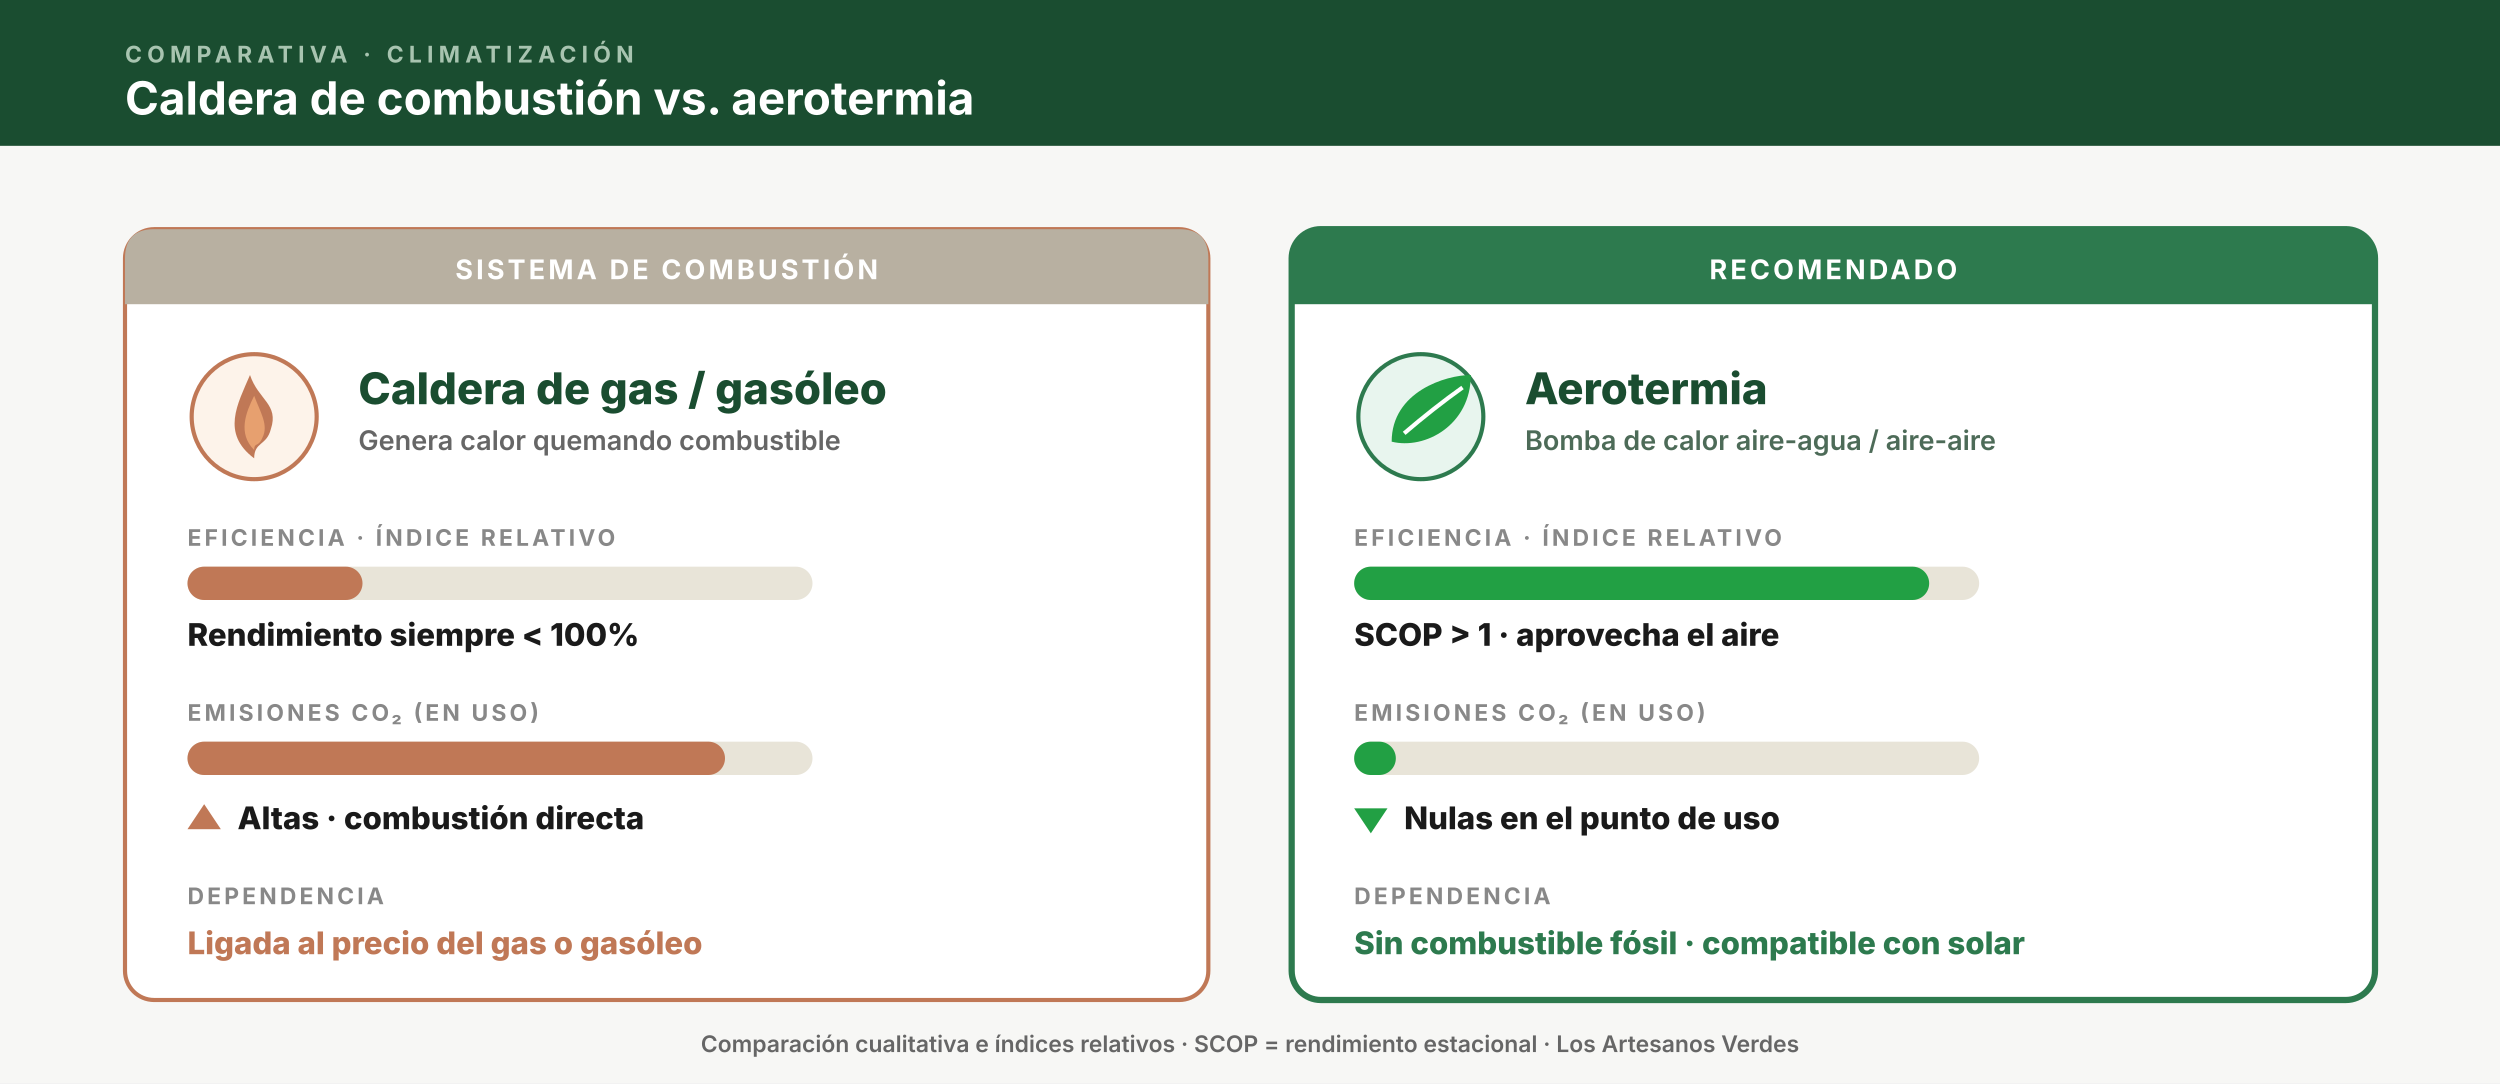
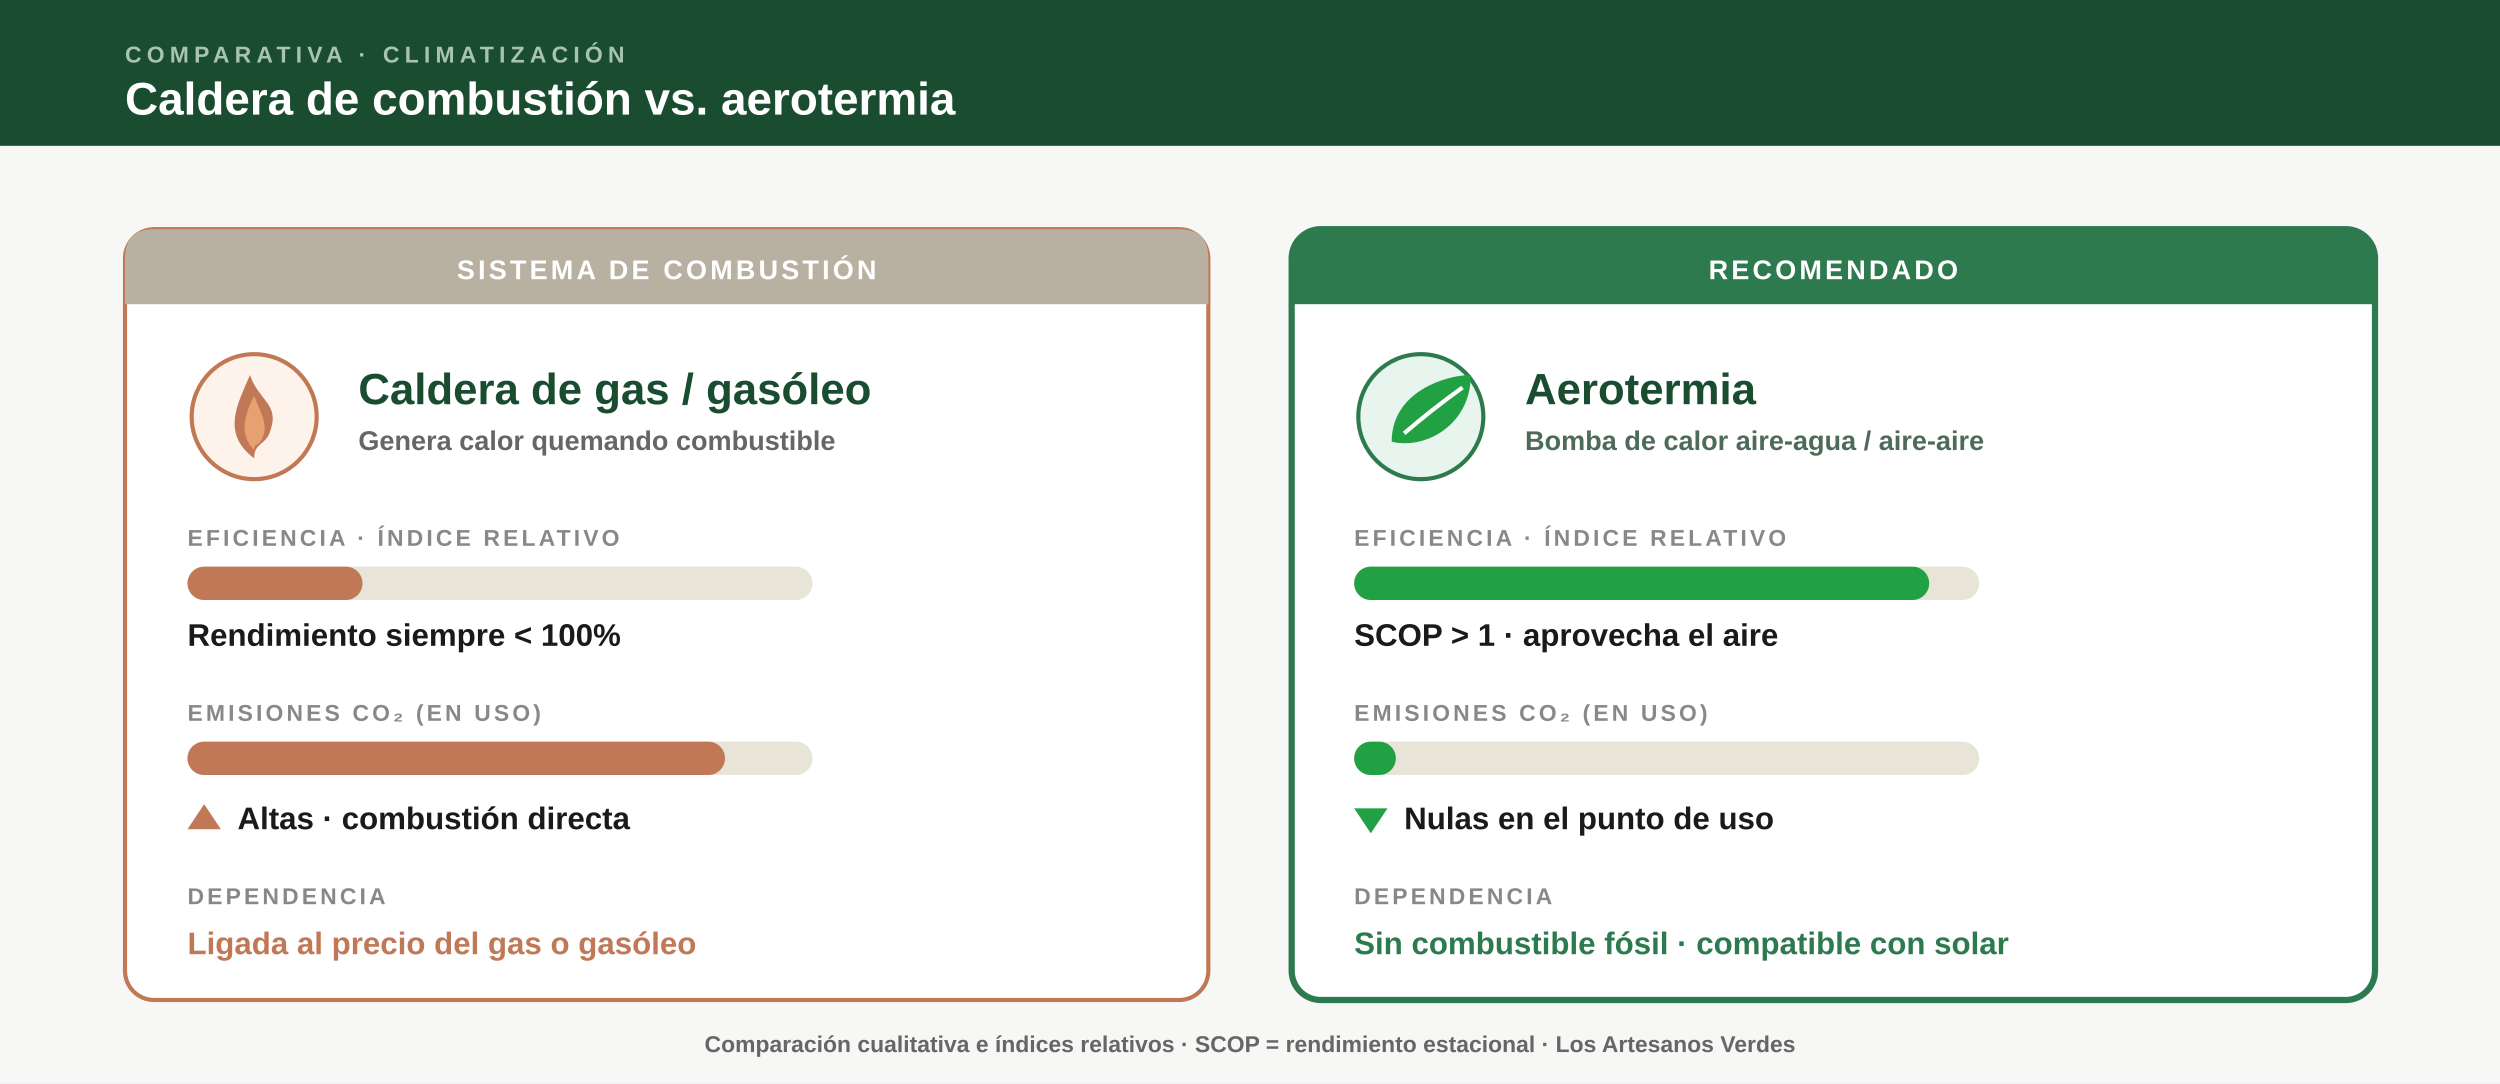
- <svg xmlns="http://www.w3.org/2000/svg" viewBox="0 0 1200 520" width="100%" preserveAspectRatio="xMidYMid meet" role="img" aria-labelledby="ac-title ac-desc" font-family="Manrope, -apple-system, sans-serif">
+ <svg xmlns="http://www.w3.org/2000/svg" viewBox="0 0 1200 520" width="100%" preserveAspectRatio="xMidYMid meet" role="img" aria-labelledby="ac-title ac-desc" font-family="'Source Sans 3', -apple-system, 'Segoe UI', Arial, sans-serif">
  <rect width="1200" height="520" fill="#f7f7f5" />
  <rect x="0" y="0" width="1200" height="70" fill="#1a4d30" />
  <text x="60" y="30" fill="#a8c4b0" font-size="11" font-weight="700" letter-spacing="2.5">COMPARATIVA · CLIMATIZACIÓN</text>
  <text x="60" y="55" fill="#ffffff" font-size="22" font-weight="700">Caldera de combustión vs. aerotermia</text>
  <g>
    <rect x="60" y="110" width="520" height="370" rx="14" fill="#ffffff" stroke="#c07856" stroke-width="2" />
    <path d="M 60 146 L 60 124 Q 60 110 74 110 L 566 110 Q 580 110 580 124 L 580 146 Z" fill="#b8b0a1" />
    <text x="320" y="134" fill="#ffffff" font-size="13" font-weight="700" letter-spacing="1.5" text-anchor="middle">SISTEMA DE COMBUSTIÓN</text>
    <circle cx="122" cy="200" r="30" fill="#fdf3ea" stroke="#c07856" stroke-width="2" />
    <g transform="translate(122, 200)">
      <path d="M 0 20 C -16 8 -8 -6 -2 -20 C 2 -8 12 -6 8 6 C 6 14 0 12 0 20 Z" fill="#c07856" />
      <path d="M 0 16 C -8 8 -4 -2 0 -10 C 3 -2 7 4 4 10 C 2 15 0 12 0 16 Z" fill="#e7a06f" />
    </g>
    <text x="172" y="194" fill="#1a4d30" font-size="21" font-weight="800">Caldera de gas / gasóleo</text>
    <text x="172" y="216" fill="#666" font-size="13" font-weight="600">Genera calor quemando combustible</text>
    <text x="90" y="262" fill="#888" font-size="11" font-weight="700" letter-spacing="1.5">EFICIENCIA · ÍNDICE RELATIVO</text>
    <rect x="90" y="272" width="300" height="16" rx="8" fill="#e8e4d8" />
    <rect x="90" y="272" width="84" height="16" rx="8" fill="#c07856" />
    <text x="90" y="310" fill="#1a1a1a" font-size="15" font-weight="800">Rendimiento siempre &lt; 100%</text>
    <text x="90" y="346" fill="#888" font-size="11" font-weight="700" letter-spacing="1.5">EMISIONES CO₂ (EN USO)</text>
    <rect x="90" y="356" width="300" height="16" rx="8" fill="#e8e4d8" />
    <rect x="90" y="356" width="258" height="16" rx="8" fill="#c07856" />
    <path d="M 90 398 L 98 386 L 106 398 Z" fill="#c07856" />
    <text x="114" y="398" fill="#1a1a1a" font-size="15" font-weight="800">Altas · combustión directa</text>
    <text x="90" y="434" fill="#888" font-size="11" font-weight="700" letter-spacing="1.5">DEPENDENCIA</text>
    <text x="90" y="458" fill="#c07856" font-size="15" font-weight="800">Ligada al precio del gas o gasóleo</text>
  </g>
  <g>
    <rect x="620" y="110" width="520" height="370" rx="14" fill="#ffffff" stroke="#2d7a4e" stroke-width="3" />
    <path d="M 620 146 L 620 124 Q 620 110 634 110 L 1126 110 Q 1140 110 1140 124 L 1140 146 Z" fill="#2d7a4e" />
    <text x="880" y="134" fill="#ffffff" font-size="13" font-weight="700" letter-spacing="1.5" text-anchor="middle">RECOMENDADO</text>
    <circle cx="682" cy="200" r="30" fill="#e8f5ee" stroke="#2d7a4e" stroke-width="2" />
    <g transform="translate(682, 200)">
      <path d="M -14 12 C -14 -12 12 -20 24 -20 C 24 4 2 16 -14 12 Z" fill="#22a044" />
      <path d="M -8 8 Q 6 -4 20 -14" stroke="#ffffff" stroke-width="2" fill="none" />
    </g>
    <text x="732" y="194" fill="#1a4d30" font-size="21" font-weight="800">Aerotermia</text>
    <text x="732" y="216" fill="#4d6b58" font-size="13" font-weight="600">Bomba de calor aire-agua / aire-aire</text>
    <text x="650" y="262" fill="#888" font-size="11" font-weight="700" letter-spacing="1.5">EFICIENCIA · ÍNDICE RELATIVO</text>
    <rect x="650" y="272" width="300" height="16" rx="8" fill="#e8e4d8" />
    <rect x="650" y="272" width="276" height="16" rx="8" fill="#22a044" />
    <text x="650" y="310" fill="#1a1a1a" font-size="15" font-weight="800">SCOP &gt; 1 · aprovecha el aire</text>
    <text x="650" y="346" fill="#888" font-size="11" font-weight="700" letter-spacing="1.5">EMISIONES CO₂ (EN USO)</text>
    <rect x="650" y="356" width="300" height="16" rx="8" fill="#e8e4d8" />
    <rect x="650" y="356" width="20" height="16" rx="8" fill="#22a044" />
    <path d="M 650 388 L 658 400 L 666 388 Z" fill="#22a044" />
    <text x="674" y="398" fill="#1a1a1a" font-size="15" font-weight="800">Nulas en el punto de uso</text>
    <text x="650" y="434" fill="#888" font-size="11" font-weight="700" letter-spacing="1.5">DEPENDENCIA</text>
    <text x="650" y="458" fill="#2d7a4e" font-size="15" font-weight="800">Sin combustible fósil · compatible con solar</text>
  </g>
  <text x="600" y="505" fill="#666" font-size="11" font-weight="600" text-anchor="middle">Comparación cualitativa e índices relativos · SCOP = rendimiento estacional · Los Artesanos Verdes</text>
</svg>
